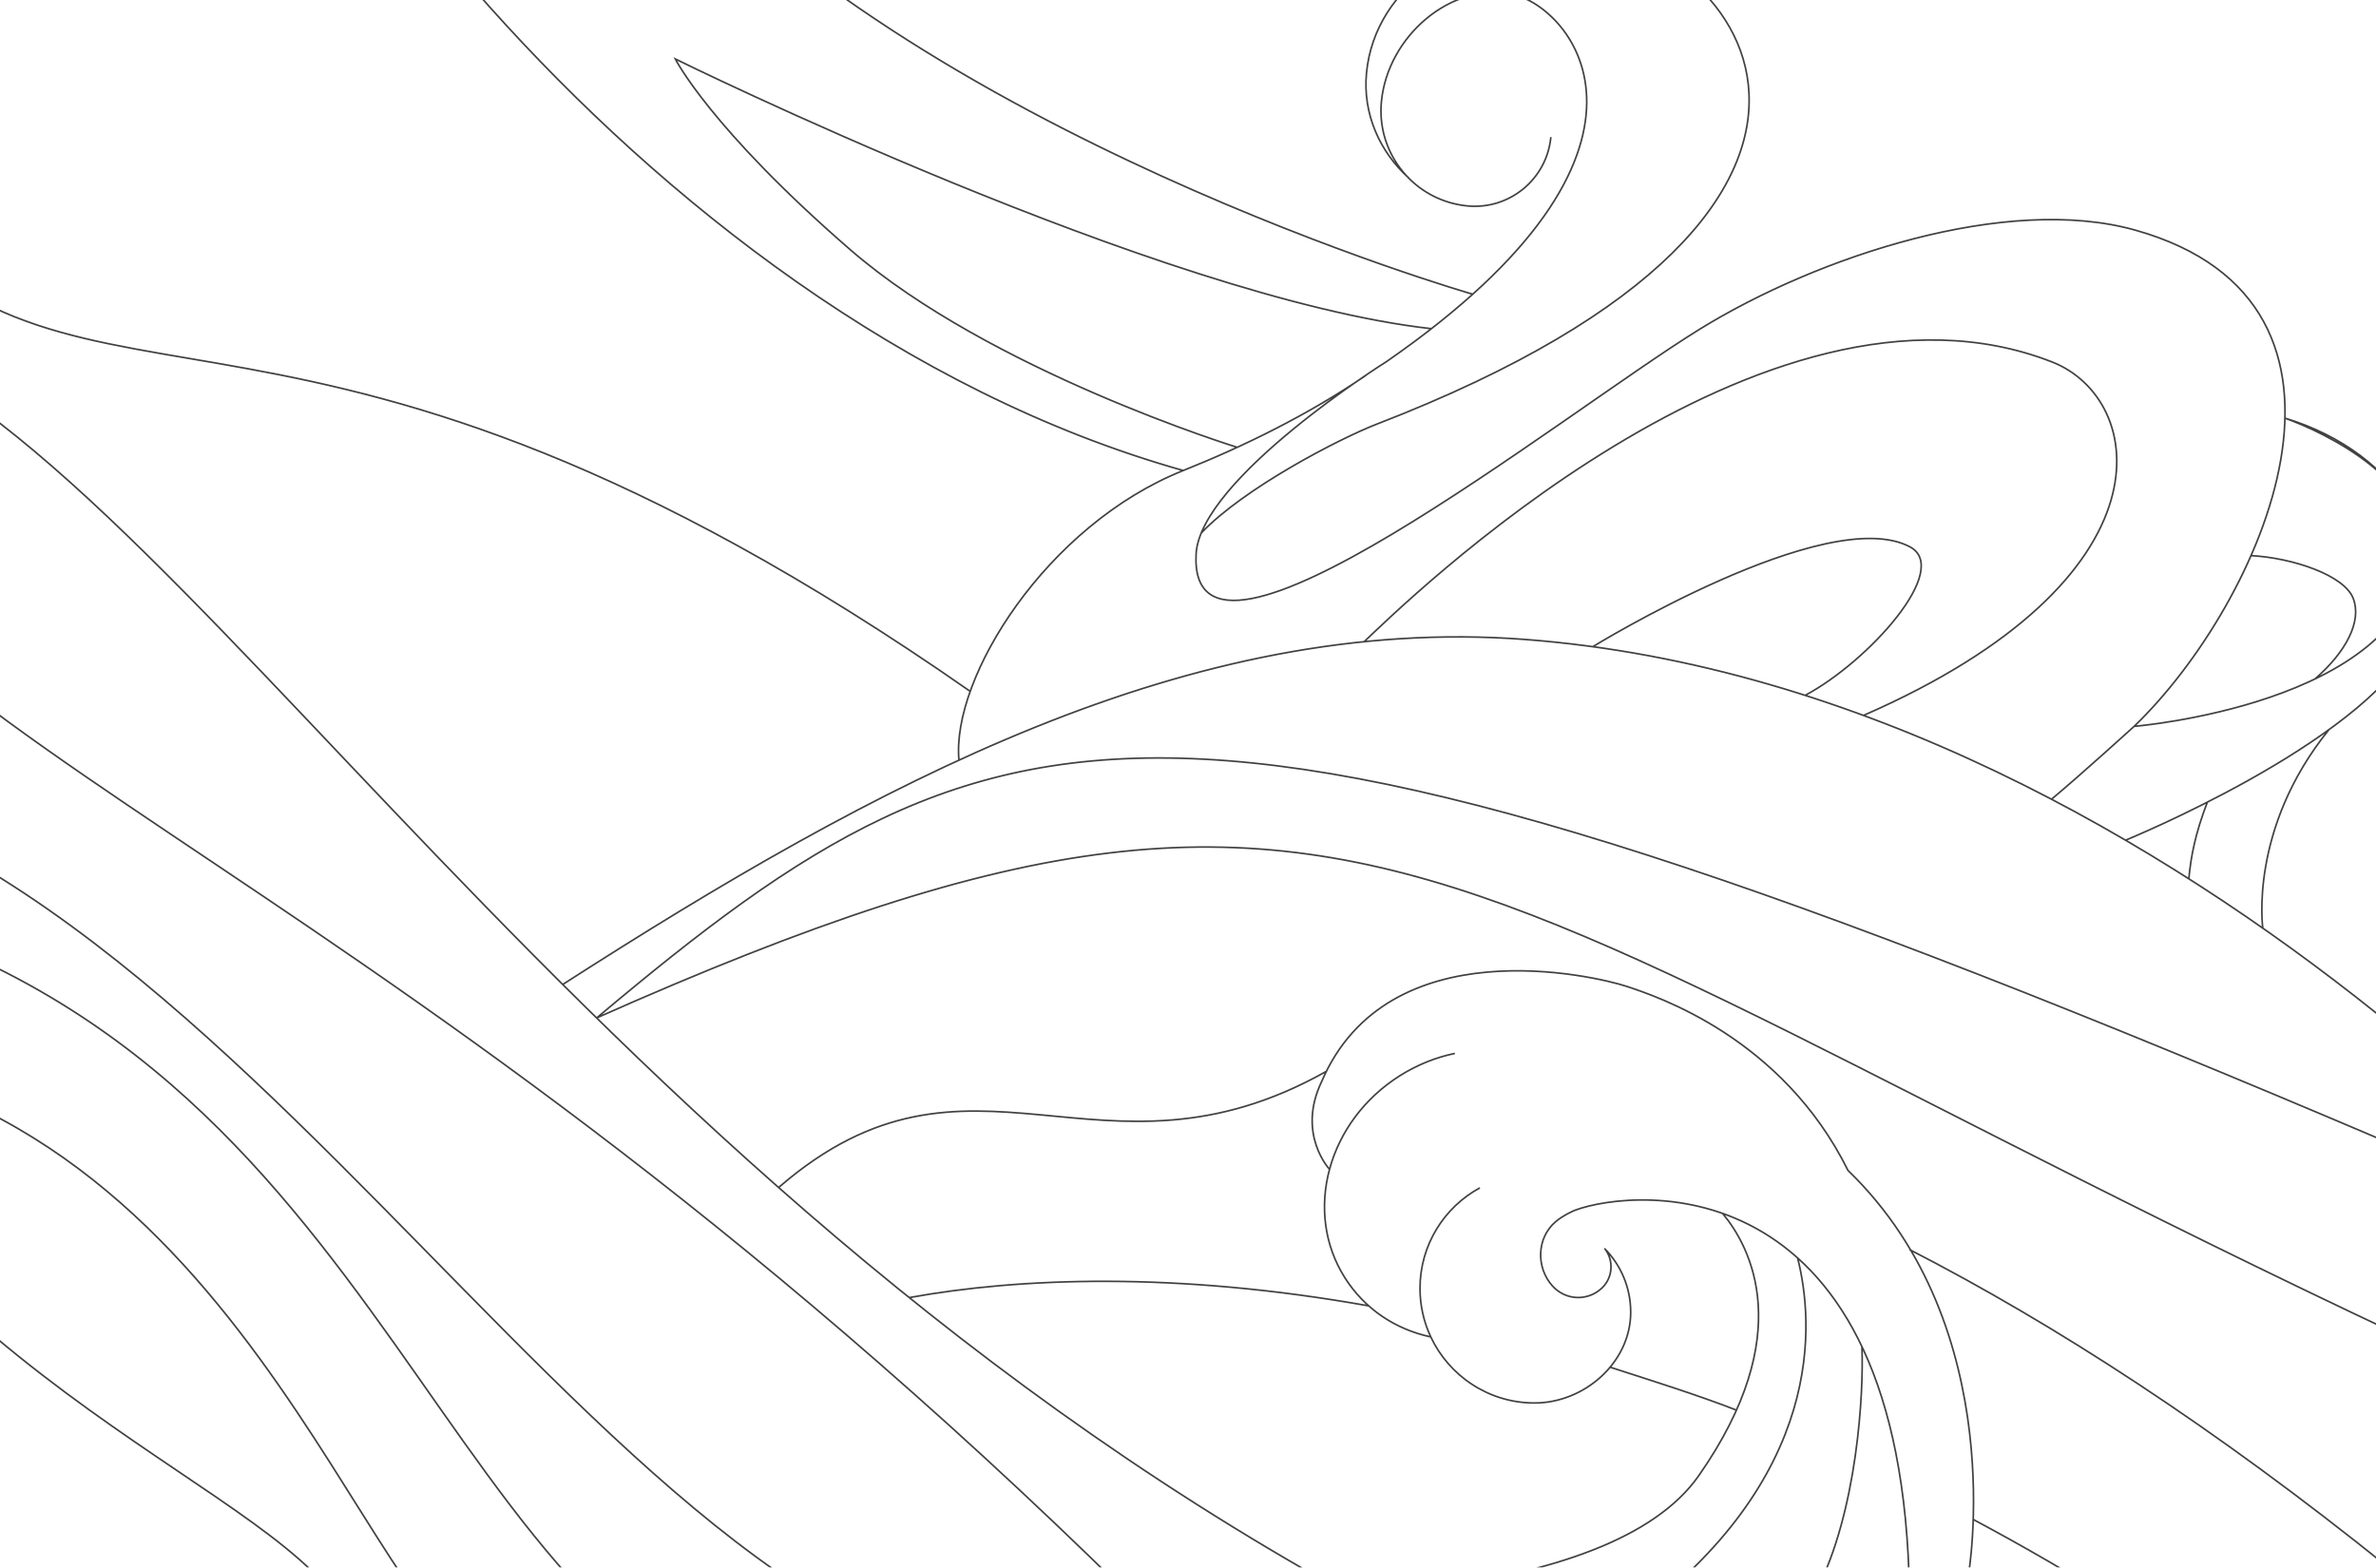
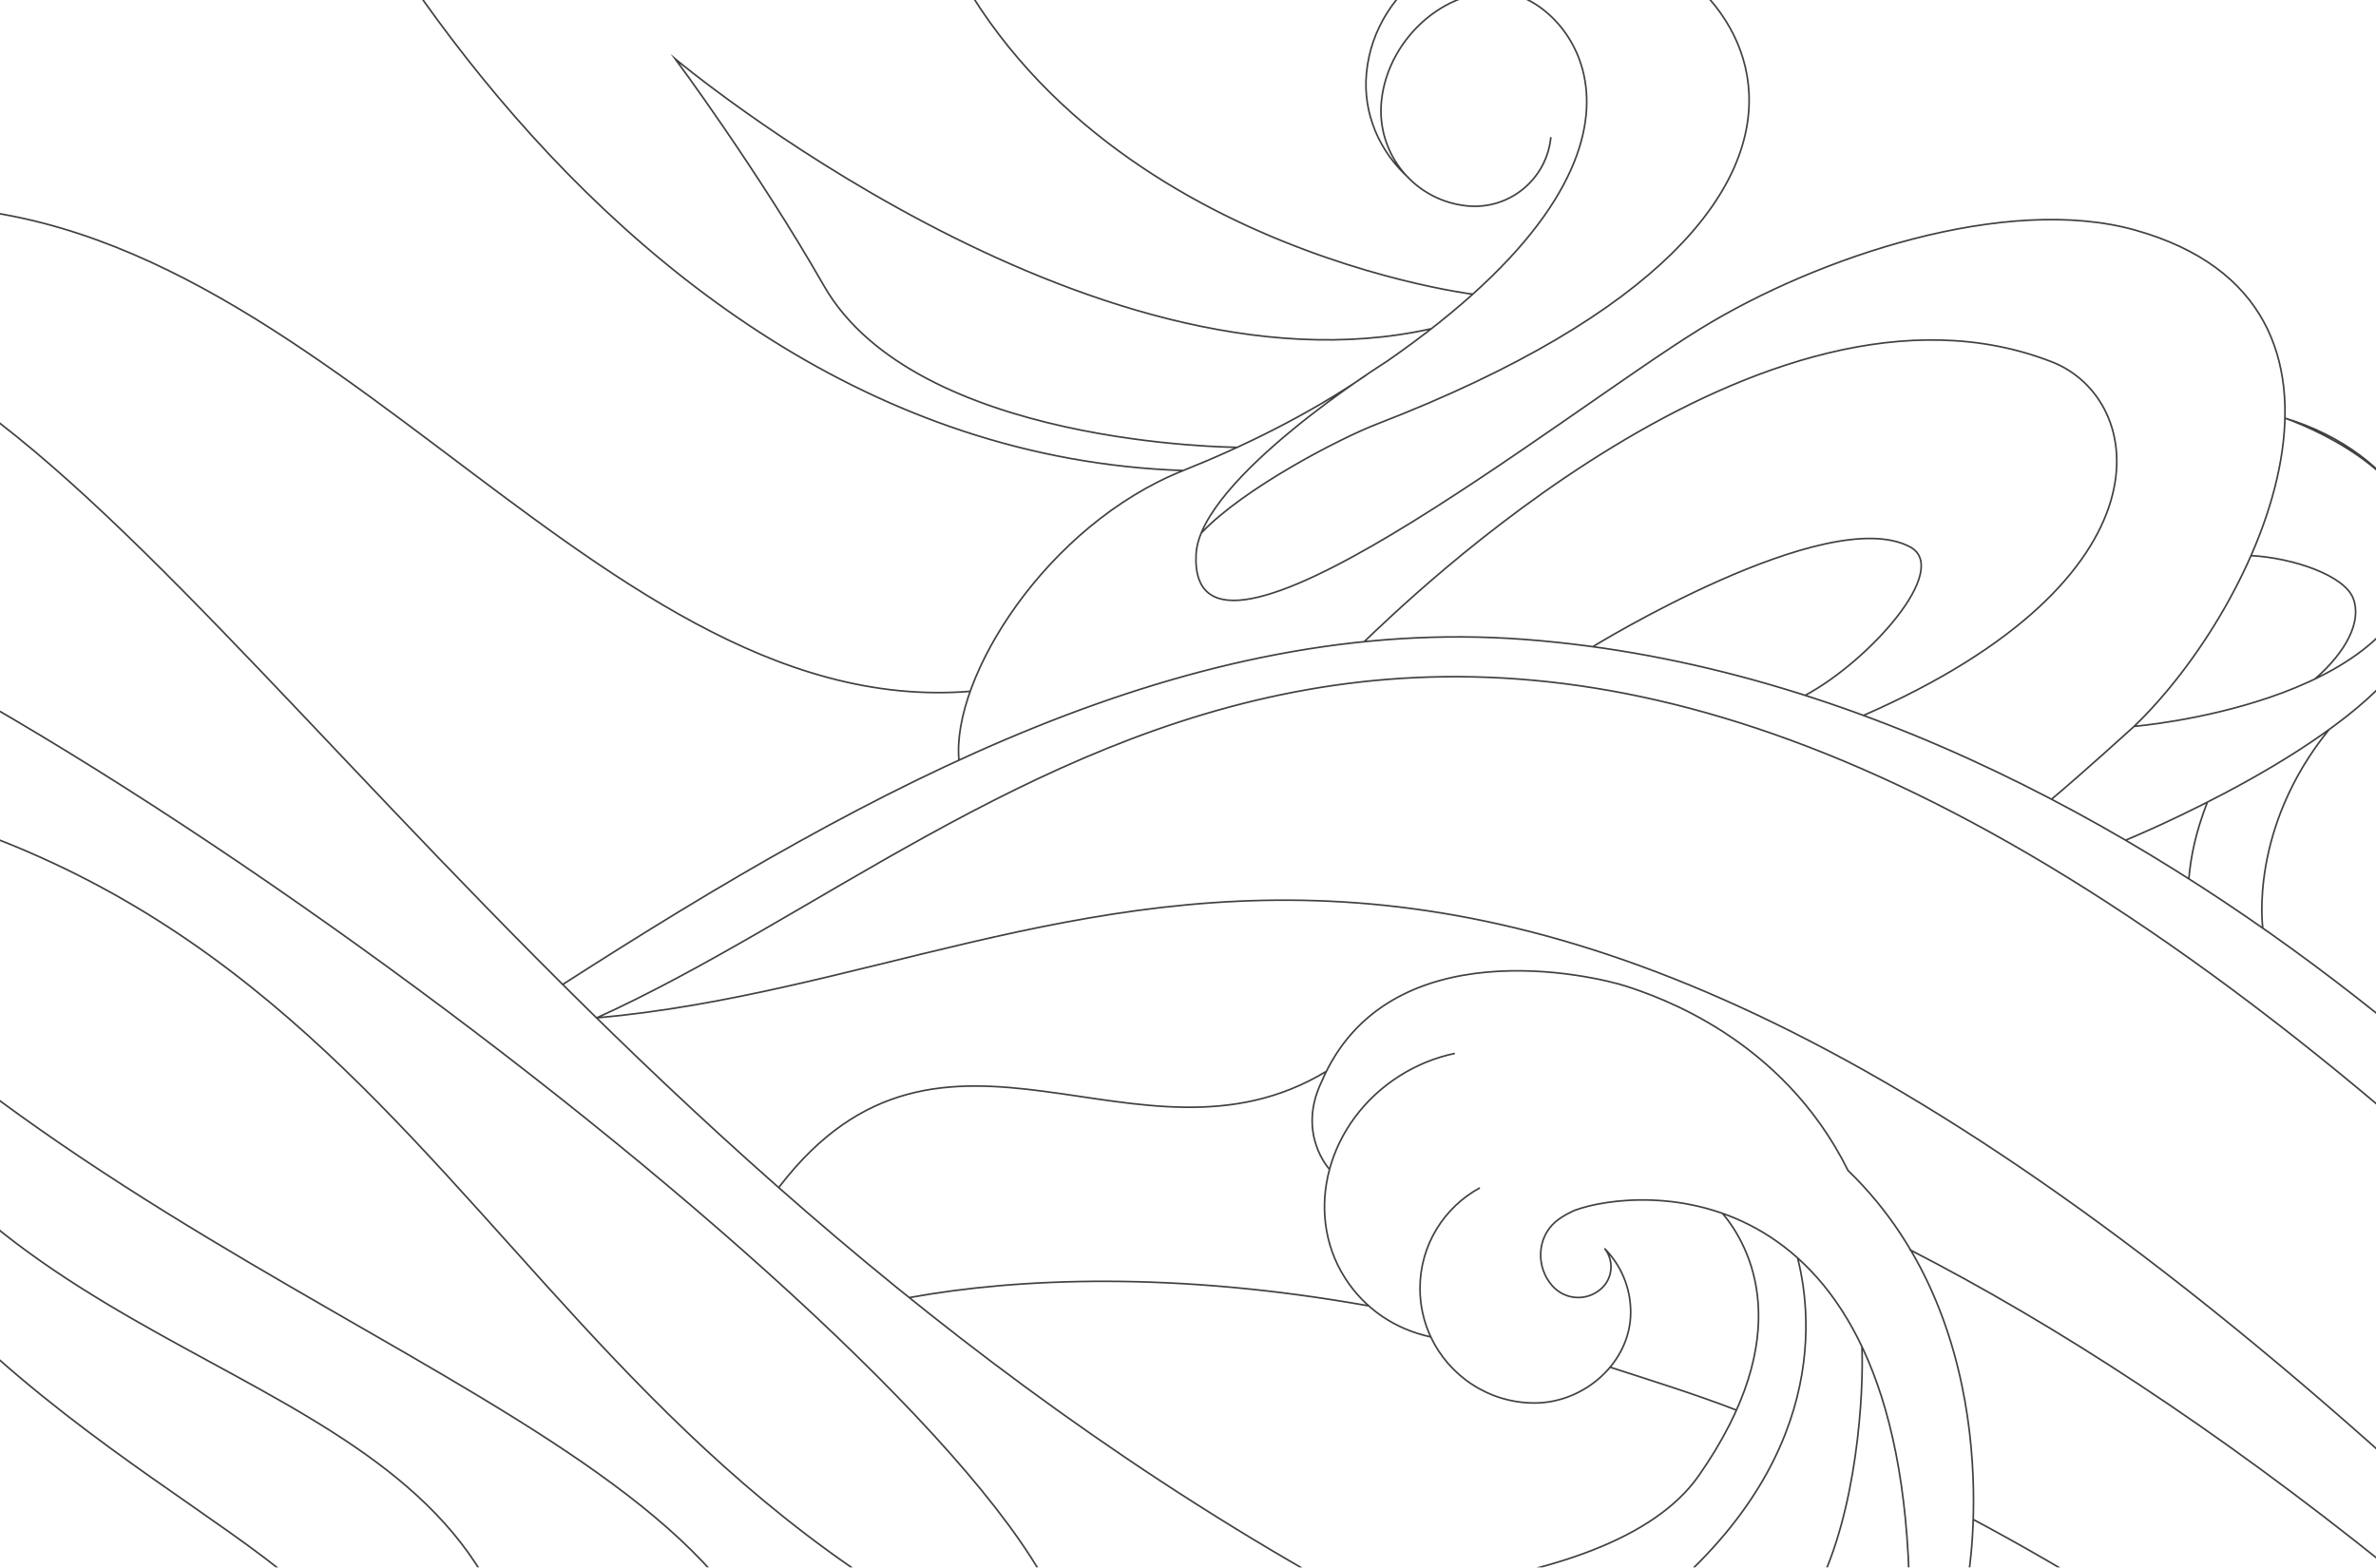
<svg xmlns="http://www.w3.org/2000/svg" fill-rule="evenodd" stroke-miterlimit="10" clip-rule="evenodd" viewBox="0 0 1440 950">
  <path fill="none" d="M0 0h1440v950H0z" />
  <clipPath id="a">
    <path d="M0 0h1440v950H0z" />
  </clipPath>
  <g clip-path="url(#a)">
-     <path fill="none" stroke="#414042" d="M1157.25 966.366c-3.592-260.706-165.317-246.582-202.632-232.85l-.003-.007s-7.197 2.947-12.082 7.222c-11.187 9.789-11.653 27.426-1.773 38.584 7.904 8.926 21.354 9.578 30.042 1.457 6.649-6.215 7.402-16.603 1.918-23.744l-.337-.343c9.84 9.93 15.918 23.594 15.918 38.678 0 30.353-27.948 55.023-58.297 55.023-27.82 0-51.903-16.54-62.935-40.19-4.146-8.89-6.461-18.806-6.461-29.262 0-26.315 14.665-49.204 36.27-60.94m-15.149-81.489c-11.425 2.365-22.744 6.837-33.345 13.525-43.675 27.556-58.63 82.307-33.403 122.291 12.078 19.143 30.759 31.435 52.18 36.025m325.756 144.83s26.305-149.85-72.911-245.738c-39.844-80.391-115.495-105.419-134.264-111.607-18.769-6.189-144.755-36.097-184.831 57.937-15.119 31.653 4.869 52.985 4.869 52.985m295.039 255.483c24.775-48 28.797-120.09 27.619-148.05m-259.774 146.34c70.786-9.47 133.811-29.36 160.867-68.06 59.953-85.75 31.287-138.816 14.459-158.995m-56.457 247.545c119.635-87.22 111.702-181.99 101.923-220.555M-80.29 126.563c132.3 153.677 259.265 7.251 668.291 292.472m897.046 289.594C717.467 379.304 612.719 405.922 361.67 616.951m1340.382 303.115C864.006 564.465 880.902 386.295 361.67 616.951m1082.31.064l-3.983-3.096C1309.852 509.838 1127.512 403.1 924.393 387.593 721.274 372.084 530.627 475 341.172 596.633m-121.104 419.733c4.886-95.57-192.458-127.83-339.758-330.138m596.978 361.258C250.861 975.966 235.066 611.13-141.48 540.989m457.631 475.377c-84.513 7.38-144.542-312.676-403.871-371.093m941.669-537.231c-17.897-16.116-28.13-39.229-25.77-63.821 5.156-53.748 60.123-87.216 114.628-87.216 109.683 0 238.953 165.942-108.377 300.065-22.455 8.679-80.545 38.734-106.402 66.01m366.008 98.392c38.432-20.496 88.939-76.59 63.461-90.037-50.421-26.612-192.143 60.533-192.143 60.533M939.917 83.106c-2.445 25.481-25.084 44.156-50.564 41.711-31.852-3.055-55.195-31.353-52.139-63.205 3.819-39.814 42.39-72.524 79.006-65.174 36.615 7.351 109.814 94.141-75.858 222.704 0 0-113.144 70.97-115.463 116.772-4.902 96.844 220.889-84.317 305.176-136.35 71.704-44.264 186.285-81.929 264.037-60.073 158.989 44.691 76.273 226.705-.686 300.768 0 0-31.925 29.018-50.083 44.173m168.155-42.178c-48.808 60.138-40.084 120.472-40.084 120.472M219.803-285.194c45.646 128.11 147.555 238.126 153.924 226.449 6.369-11.678-105.026-191.504 21.231-45.647 161.231 186.26 497.618 282.721 497.618 282.721M123.71-285.194c8.64 106.534 254.991 475.085 593.405 570.389m150.413-85.967c-164.186-18.4-458.261-163.496-458.261-163.496S430.498 77.84 515.421 151.44c84.86 73.546 234.199 119.622 234.416 119.694m379.556 162.505c189.773-82.926 171.661-191.804 114.25-214.259-174.953-68.428-394.229 148.192-416.868 169.558M472.176 719.529c116.765-100.853 193.895 7.337 331.687-70.16M1157.25 757.37c88.317 45.406 184.98 107.936 290.193 192.626M551.129 786.493c65.995-11.978 160.71-15.978 278.539 5.045m146.166 37.148c22.798 7.38 52.933 16.78 76.656 26.06m143.075 66.05c59.018 31.46 119.854 69.2 181.83 114.25M-229.74 463.816c353.21-17.123 586.356 544.4 867.204 553.07m91.771-5.01C241.676 514.62-86.05 459.154-149.19 258.668m49.82-57.587c203.03 59.226 449.904 527.976 962.406 789.525m474.767-504.443c-7.339 19.158-9.944 32.6-11.237 46.483m76.436-121.091c18.954-16.495 28.483-34.893 23.229-48.76-5.335-14.083-36.538-24.655-61.974-26.02m-76.029 172.49s141.936-57.935 174.496-119.147c29.019-54.556-8.907-115.876-77.906-136.677 23.855 8.572 87.121 38.208 81.161 85.883-10.942 87.54-171.991 100.889-172.553 100.935m-712.249 20.489c-4.623-50.057 52.91-142.358 135.938-175.553 36.464-14.577 75.71-33.751 110.698-57.666" />
+     <path fill="none" stroke="#414042" d="M1157.25 966.366c-3.592-260.706-165.317-246.582-202.632-232.85l-.003-.007s-7.197 2.947-12.082 7.222c-11.187 9.789-11.653 27.426-1.773 38.584 7.904 8.926 21.354 9.578 30.042 1.457 6.649-6.215 7.402-16.603 1.918-23.744l-.337-.343c9.84 9.93 15.918 23.594 15.918 38.678 0 30.353-27.948 55.023-58.297 55.023-27.82 0-51.903-16.54-62.935-40.19-4.146-8.89-6.461-18.806-6.461-29.262 0-26.315 14.665-49.204 36.27-60.94m-15.149-81.489c-11.425 2.365-22.744 6.837-33.345 13.525-43.675 27.556-58.63 82.307-33.403 122.291 12.078 19.143 30.759 31.435 52.18 36.025m325.756 144.83s26.305-149.85-72.911-245.738c-39.844-80.391-115.495-105.419-134.264-111.607-18.769-6.189-144.755-36.097-184.831 57.937-15.119 31.653 4.869 52.985 4.869 52.985m295.039 255.483c24.775-48 28.797-120.09 27.619-148.05m-259.774 146.34c70.786-9.47 133.811-29.36 160.867-68.06 59.953-85.75 31.287-138.816 14.459-158.995m-56.457 247.545c119.635-87.22 111.702-181.99 101.923-220.555M-80.29 126.563c263.277-26.082 432.743 311.485 668.291 292.472m884.404 277.622C879.976 177.856 621.788 498.951 361.67 616.951m1210.894 385.745C895.505 332.249 675.881 589.127 361.67 616.951m1082.31.064l-3.983-3.096C1309.852 509.838 1127.512 403.1 924.393 387.593 721.274 372.084 530.627 475 341.172 596.633m-121.104 419.733c-15.35-81.46-213.418-130.48-339.758-330.138m596.978 361.258C457.489 862.376 88.96 796.871-141.48 540.989m457.631 475.377C278.8 828.936 23.31 839.616-87.72 645.273m941.669-537.231c-17.897-16.116-28.13-39.229-25.77-63.821 5.156-53.748 60.123-87.216 114.628-87.216 109.683 0 238.953 165.942-108.377 300.065-22.455 8.679-80.545 38.734-106.402 66.01m366.008 98.392c38.432-20.496 88.939-76.59 63.461-90.037-50.421-26.612-192.143 60.533-192.143 60.533M939.917 83.106c-2.445 25.481-25.084 44.156-50.564 41.711-31.852-3.055-55.195-31.353-52.139-63.205 3.819-39.814 42.39-72.524 79.006-65.174 36.615 7.351 109.814 94.141-75.858 222.704 0 0-113.144 70.97-115.463 116.772-4.902 96.844 220.889-84.317 305.176-136.35 71.704-44.264 186.285-81.929 264.037-60.073 158.989 44.691 76.273 226.705-.686 300.768 0 0-31.925 29.018-50.083 44.173m168.155-42.178c-48.808 60.138-40.084 120.472-40.084 120.472M219.803-285.194c45.646 128.11 147.555 238.126 153.924 226.449 6.369-11.678 124.33-203.935 180.904-19.505 68.525 223.394 337.945 256.579 337.945 256.579M123.71-285.194c8.64 106.534 217.467 557.62 593.405 570.389m150.413-85.967C660.064 245.904 409.267 35.732 409.267 35.732s50.141 67.564 90.001 137.347c55.698 97.509 250.352 97.983 250.569 98.055m379.556 162.505c189.773-82.926 171.661-191.804 114.25-214.259-174.953-68.428-394.229 148.192-416.868 169.558M472.176 719.529c99.582-130.282 217.614-1.17 331.687-70.16M1157.25 757.37c88.317 45.406 184.98 107.936 290.193 192.626M551.129 786.493c65.995-11.978 160.71-15.978 278.539 5.045m146.166 37.148c22.798 7.38 52.933 16.78 76.656 26.06m143.075 66.05c59.018 31.46 119.854 69.2 181.83 114.25M-229.74 463.816c490.216 21.892 500.739 397.63 867.204 553.07m8.23-30.54C598.445 826.526-15.87 367.808-229.74 329.353m130.37-128.272c203.03 59.226 449.904 527.976 962.406 789.525m474.767-504.443c-7.339 19.158-9.944 32.6-11.237 46.483m76.436-121.091c18.954-16.495 28.483-34.893 23.229-48.76-5.335-14.083-36.538-24.655-61.974-26.02m-76.029 172.49s141.936-57.935 174.496-119.147c29.019-54.556-8.907-115.876-77.906-136.677 23.855 8.572 87.121 38.208 81.161 85.883-10.942 87.54-171.991 100.889-172.553 100.935m-712.249 20.489c-4.623-50.057 52.91-142.358 135.938-175.553 36.464-14.577 75.71-33.751 110.698-57.666" />
  </g>
</svg>
